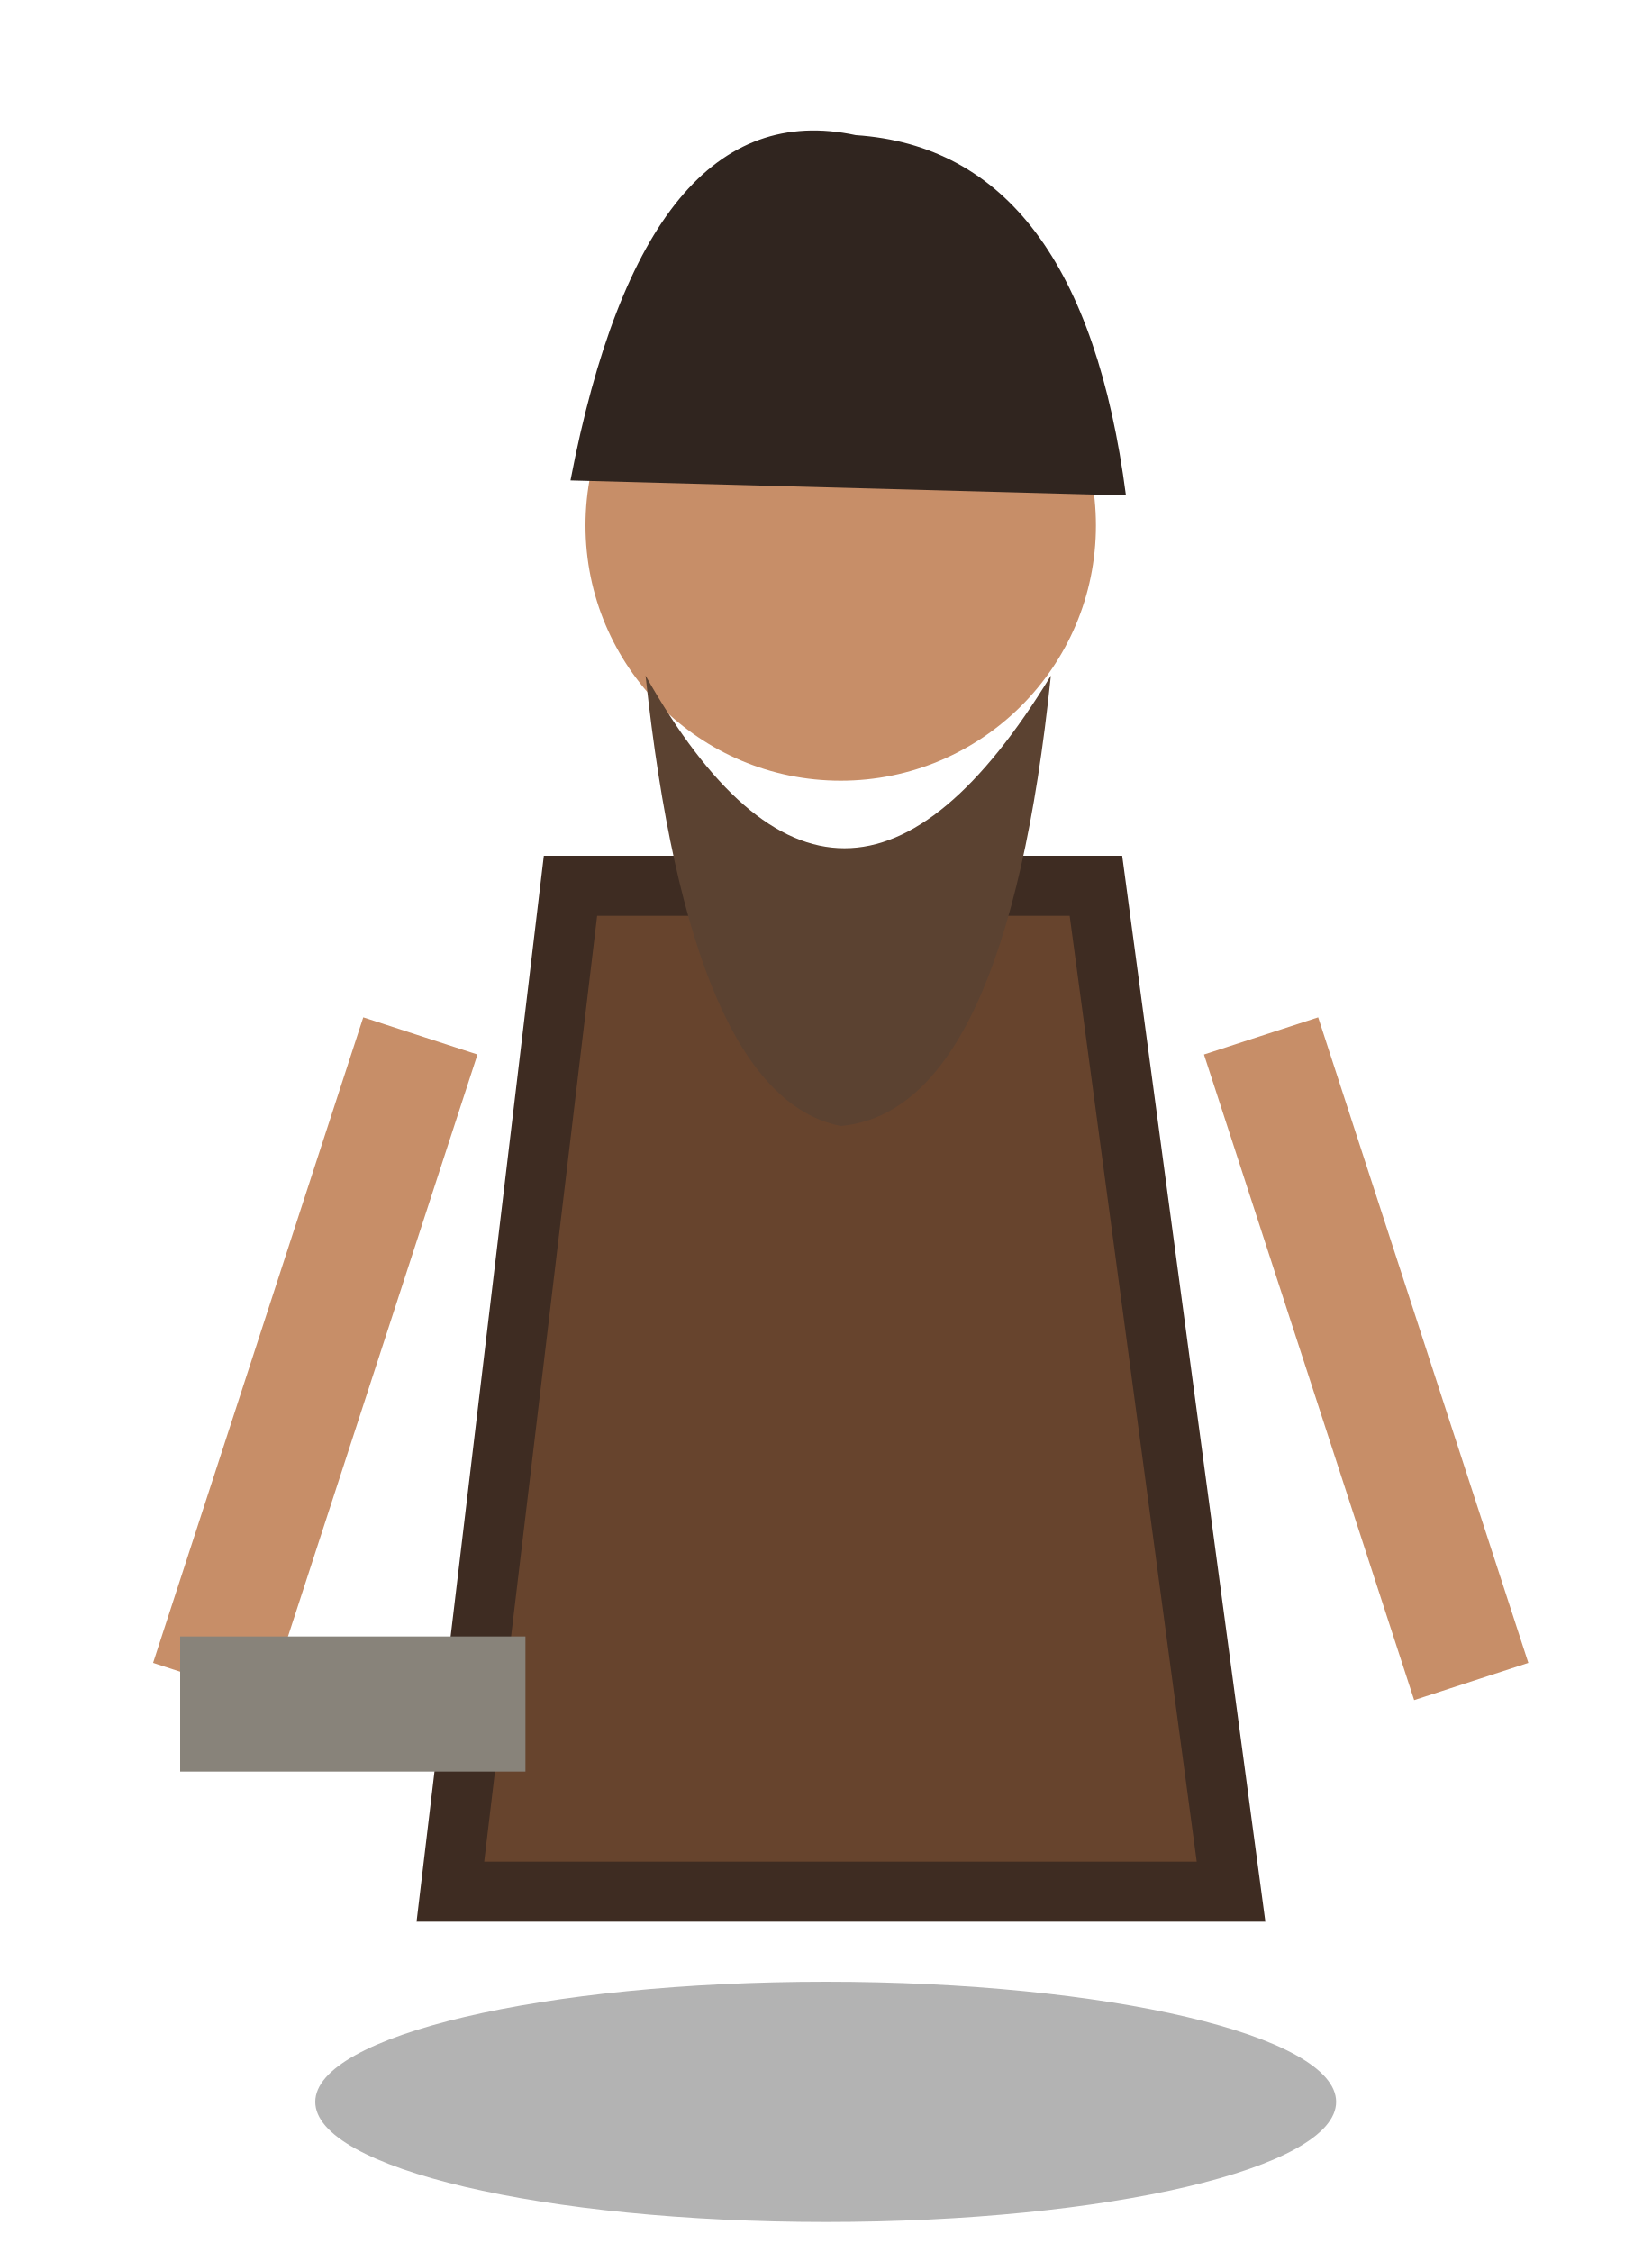
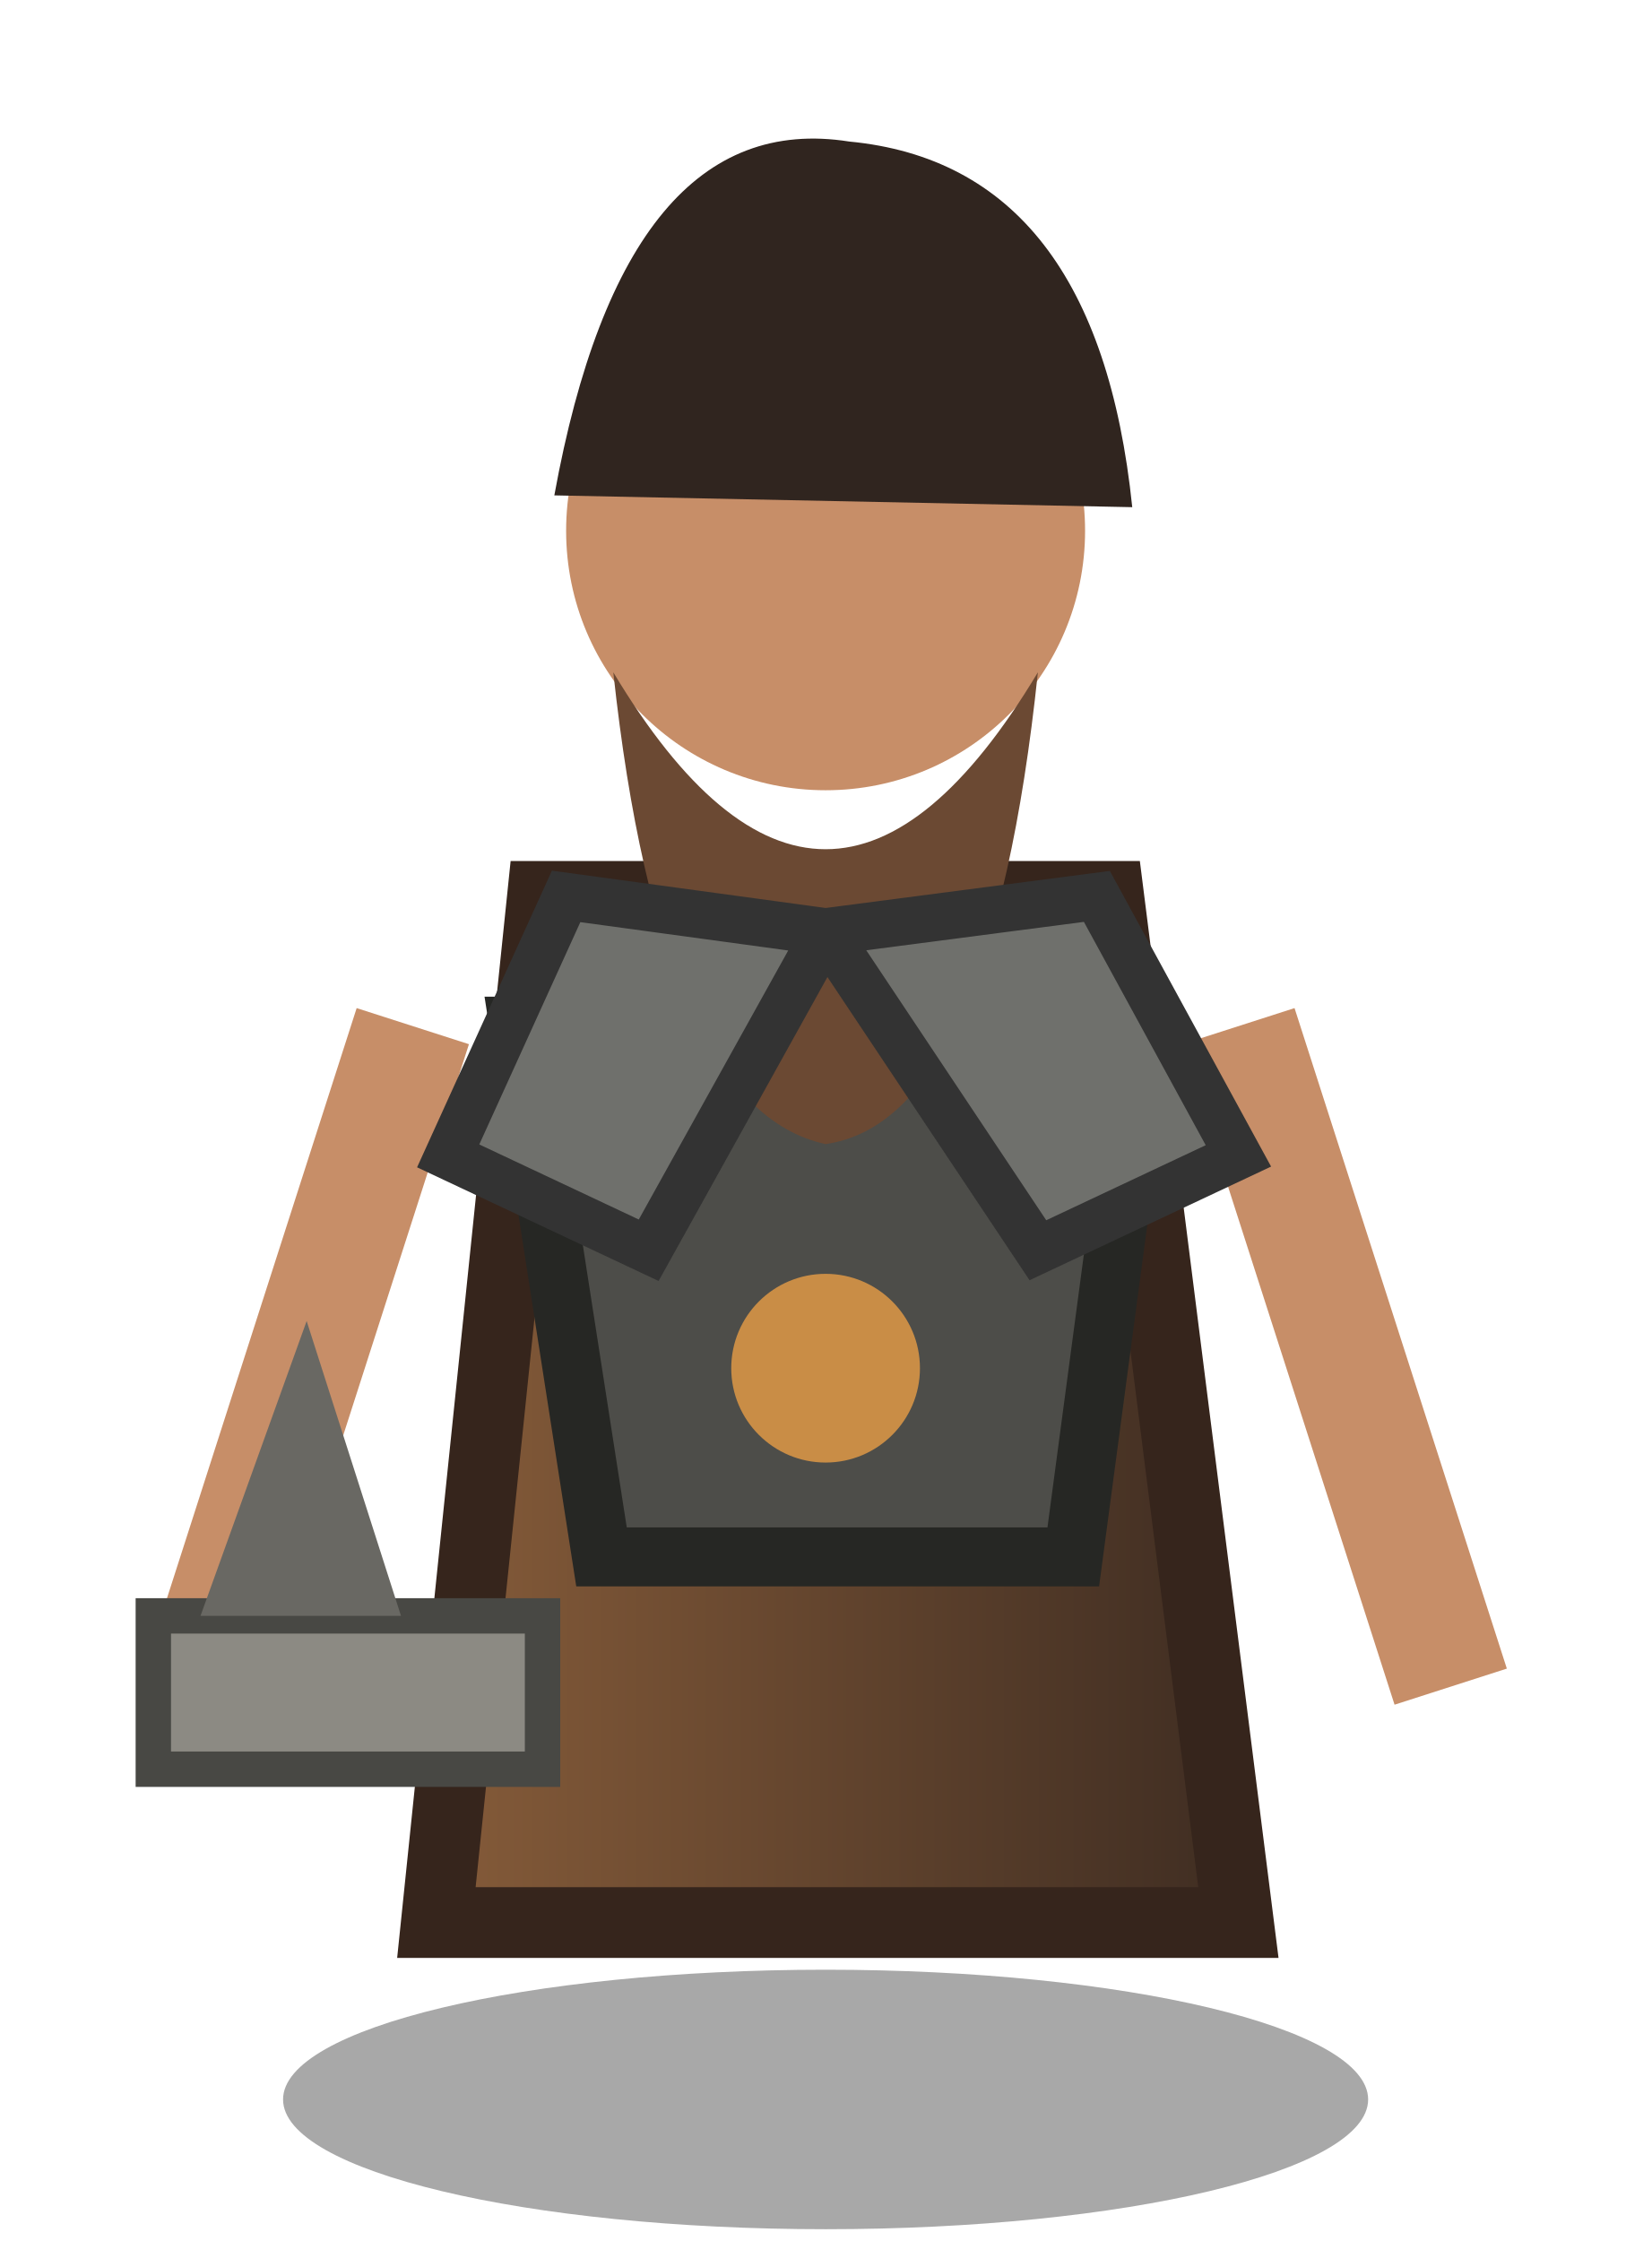
- <svg xmlns="http://www.w3.org/2000/svg" width="110" height="150">
-   <ellipse cx="55" cy="140" rx="34" ry="8" fill="#000" opacity=".3" />
-   <path d="M30 126 38 59h35l9 67z" fill="#67442d" stroke="#3e2c22" stroke-width="4" />
-   <circle cx="56" cy="35" r="17" fill="#c78e68" />
-   <path d="M38 32q5-26 19-23 15 1 18 24z" fill="#30251f" />
-   <path d="M43 45q13 23 27 0-3 29-14 30-10-2-13-30" fill="#5b4231" />
-   <path d="M28 69 14 112m70-43 14 43" stroke="#c78e68" stroke-width="8" />
-   <path d="M12 109h23v9H12z" fill="#88837a" />
+ <svg xmlns="http://www.w3.org/2000/svg" width="140" height="190">
+   <defs>
+     <linearGradient id="l">
+       <stop stop-color="#855b39" />
+       <stop offset="1" stop-color="#3f2d22" />
+     </linearGradient>
+   </defs>
+   <ellipse cx="70" cy="178" rx="46" ry="11" fill="#000" opacity=".34" />
+   <path d="M37 163 46 76h48l11 87z" fill="url(#l)" stroke="#36251c" stroke-width="6" />
+   <path d="M44 87h53l-6 45H51z" fill="#4d4d49" stroke="#262724" stroke-width="5" />
+   <circle cx="70" cy="45" r="22" fill="#c78e68" />
+   <path d="M47 42Q53 9 72 12q21 2 24 31z" fill="#30251f" />
+   <path d="M52 57q18 30 36 0-4 38-18 40-14-3-18-40" fill="#6b4933" />
+   <path d="M35 87 17 143m88-56 18 56" stroke="#c78e68" stroke-width="10" />
+   <path d="M13 137h33v13H13z" fill="#8c8a83" stroke="#484844" stroke-width="3" />
+   <path d="m17 137 9-25 8 25" fill="#696863" />
+   <path d="M48 76 38 98l17 8 15-27zm45 0 12 22-17 8-18-27z" fill="#6f706c" stroke="#333" stroke-width="4" />
+   <circle cx="70" cy="116" r="8" fill="#c98d46" />
</svg>
